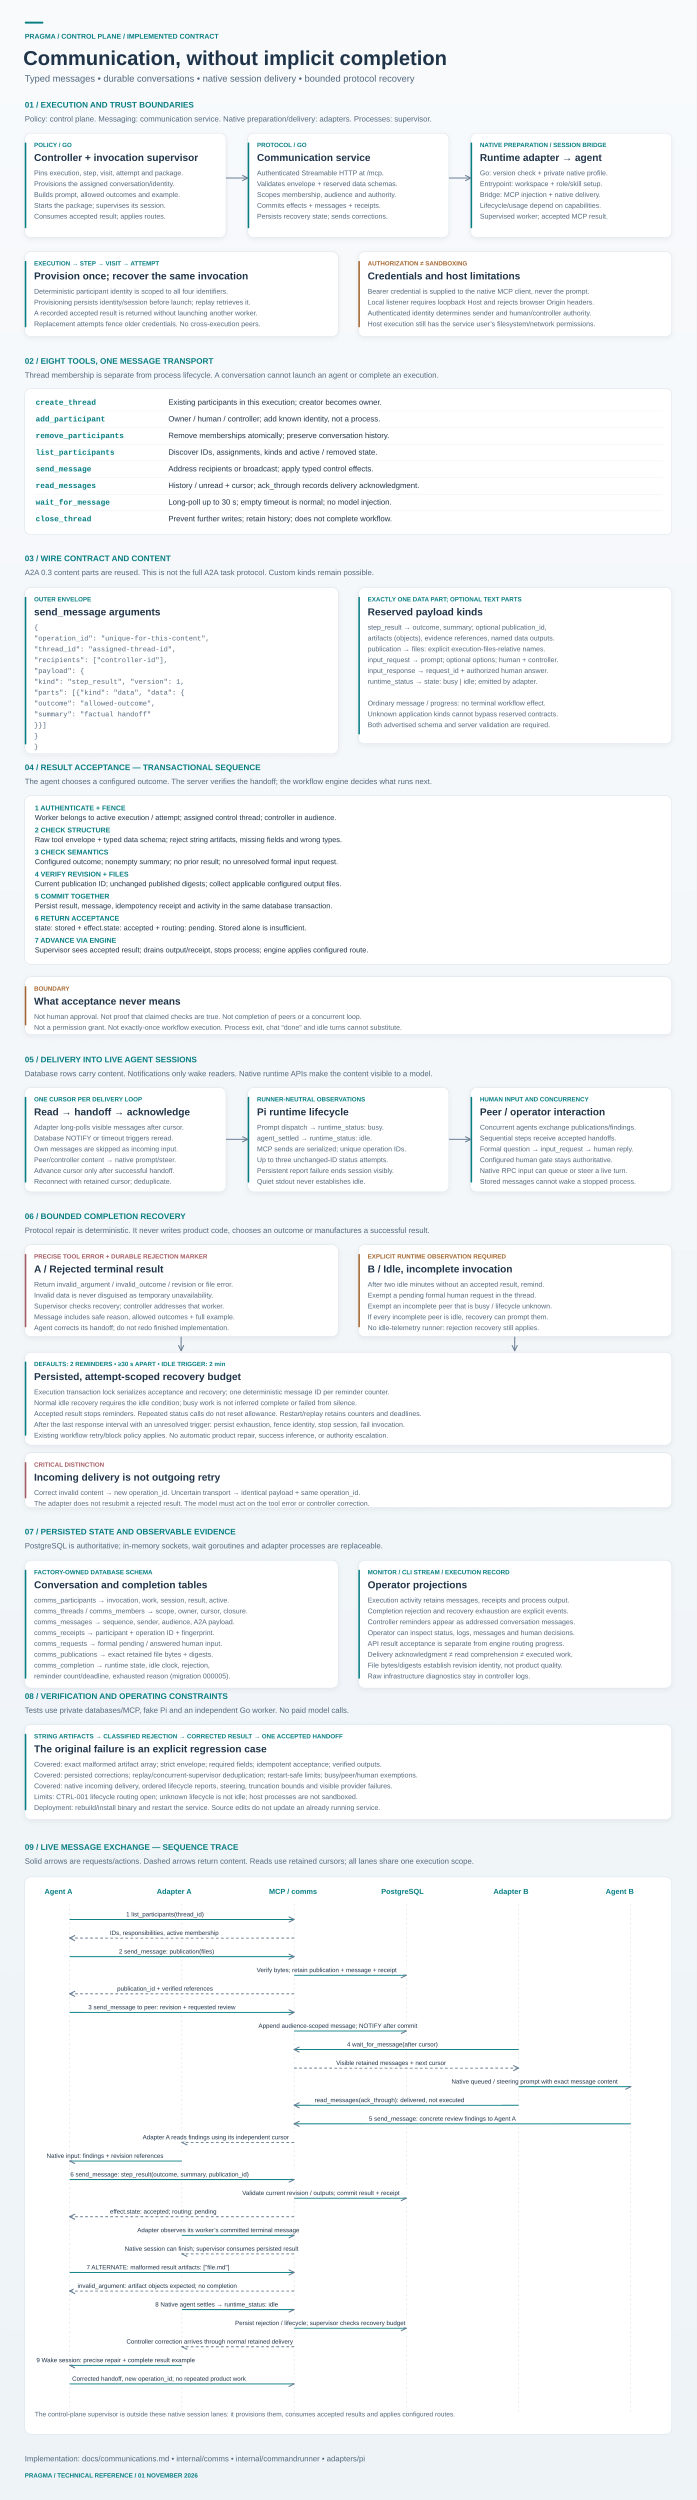
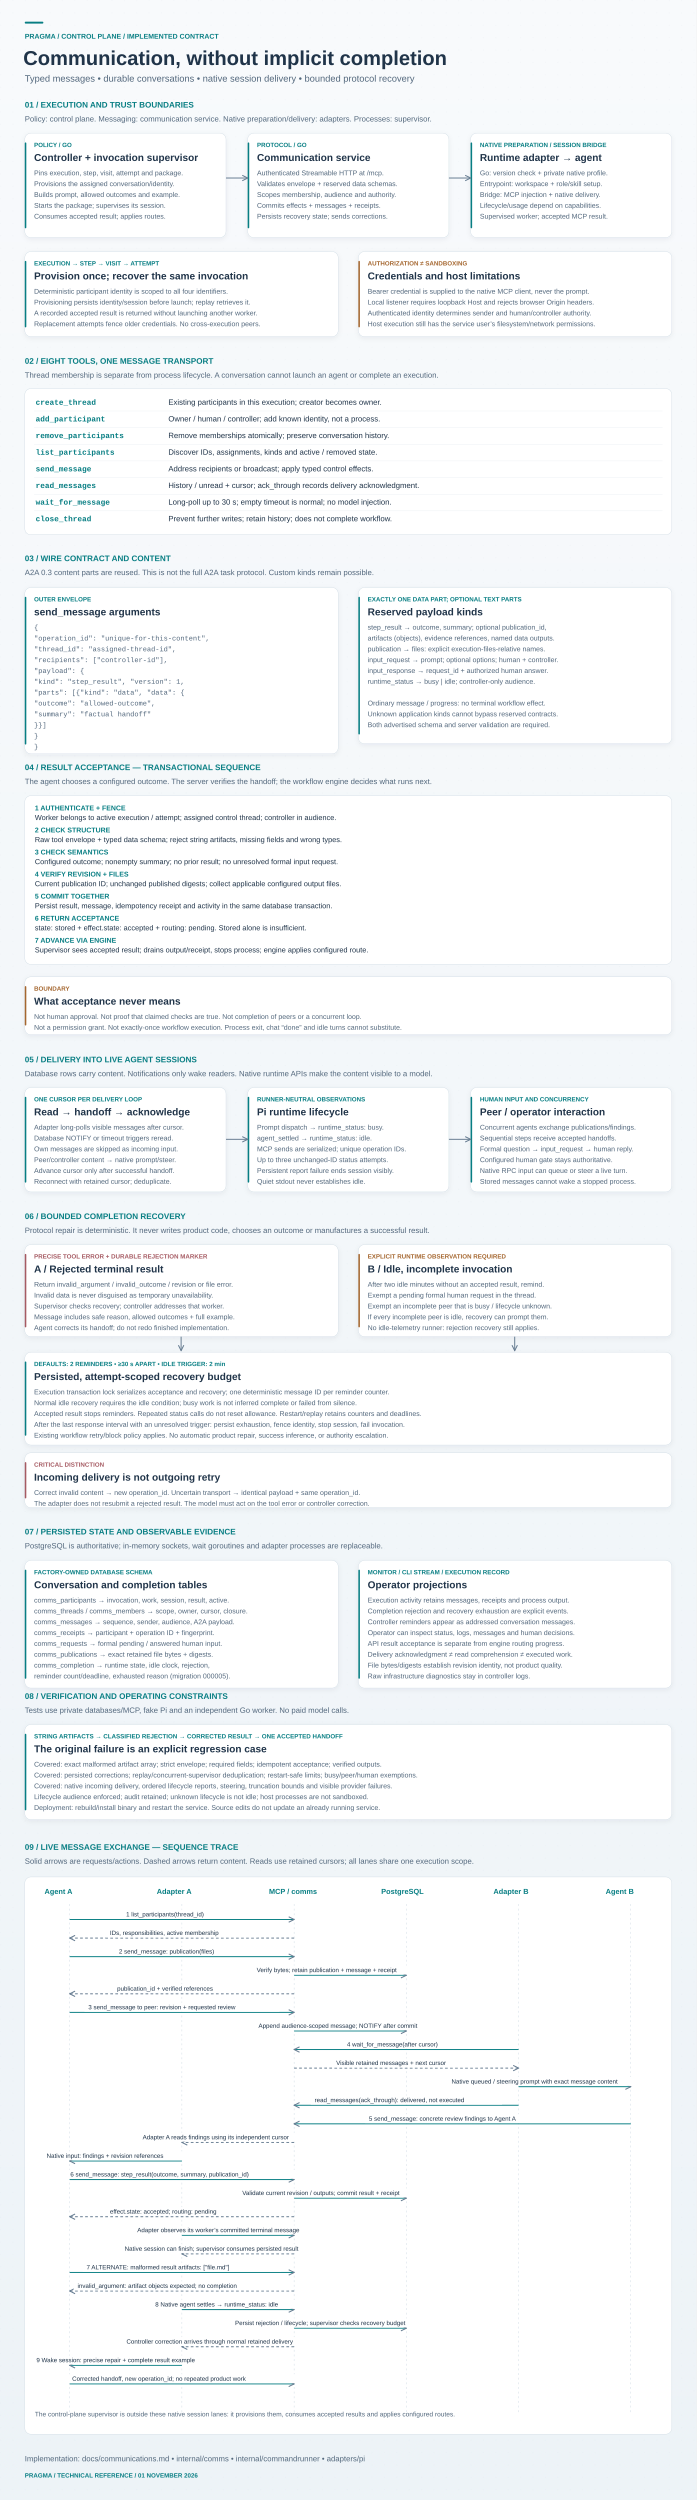
<svg xmlns="http://www.w3.org/2000/svg" width="1800" height="6460" viewBox="0 0 1800 6460" role="img" aria-labelledby="title description">
  <defs>
    <pattern id="grid" width="32" height="32" patternUnits="userSpaceOnUse">
      <circle cx="1" cy="1" r=".7" fill="#cedae3" opacity=".5" />
    </pattern>
    <linearGradient id="paper" x2="0" y2="1">
      <stop stop-color="#f8fafc" />
      <stop offset="1" stop-color="#edf3f7" />
    </linearGradient>
    <filter id="shadow" x="-10%" y="-10%" width="120%" height="130%">
      <feDropShadow dx="0" dy="4" stdDeviation="7" flood-color="#193047" flood-opacity=".06" />
    </filter>
    <marker id="arrow" viewBox="0 0 10 10" refX="9" refY="5" markerWidth="7" markerHeight="7" orient="auto">
      <path d="M1 1 L9 5 L1 9" fill="none" stroke="#657b90" stroke-width="1.5" />
    </marker>
  </defs>
  <style>text{font-family:-apple-system,BlinkMacSystemFont,'Helvetica Neue',Arial,sans-serif}.mono{font-family:'SFMono-Regular',Consolas,'Liberation Mono',monospace}</style>
  <rect width="1800" height="6460" fill="url(#paper)" />
  <rect width="1800" height="6460" fill="url(#grid)" />
  <rect x="64" y="56" width="48" height="5" rx="2" fill="#087e83" />
  <text x="64" y="100" font-size="18" fill="#087e83" font-weight="600">PRAGMA / CONTROL PLANE / IMPLEMENTED CONTRACT</text>
  <text x="60" y="168" font-size="52" fill="#203449" font-weight="600">Communication, without implicit completion</text>
  <text x="64" y="211" font-size="24" fill="#52677c" font-weight="400">Typed messages • durable conversations • native session delivery • bounded protocol recovery</text>
  <text x="64" y="278" font-size="21" fill="#087e83" font-weight="600">01 / EXECUTION AND TRUST BOUNDARIES</text>
  <text x="64" y="314" font-size="20" fill="#52677c" font-weight="400">Policy: control plane. Messaging: communication service. Native preparation/delivery: adapters. Processes: supervisor.</text>
  <rect x="64" y="344" width="520" height="270" rx="16" fill="#fff" stroke="#cedae3" filter="url(#shadow)" />
  <rect x="64" y="368" width="4" height="222" rx="2" fill="#087e83" />
  <text x="88" y="380" font-size="16" fill="#087e83" font-weight="600">POLICY / GO</text>
  <text x="88" y="416" font-size="26" fill="#203449" font-weight="600">Controller + invocation supervisor</text>
  <text x="88" y="453" font-size="18" fill="#52677c" font-weight="400">Pins execution, step, visit, attempt and package.</text>
  <text x="88" y="481" font-size="18" fill="#52677c" font-weight="400">Provisions the assigned conversation/identity.</text>
  <text x="88" y="509" font-size="18" fill="#52677c" font-weight="400">Builds prompt, allowed outcomes and example.</text>
  <text x="88" y="537" font-size="18" fill="#52677c" font-weight="400">Starts the package; supervises its session.</text>
  <text x="88" y="565" font-size="18" fill="#52677c" font-weight="400">Consumes accepted result; applies routes.</text>
  <rect x="640" y="344" width="520" height="270" rx="16" fill="#fff" stroke="#cedae3" filter="url(#shadow)" />
  <rect x="640" y="368" width="4" height="222" rx="2" fill="#087e83" />
  <text x="664" y="380" font-size="16" fill="#087e83" font-weight="600">PROTOCOL / GO</text>
  <text x="664" y="416" font-size="26" fill="#203449" font-weight="600">Communication service</text>
  <text x="664" y="453" font-size="18" fill="#52677c" font-weight="400">Authenticated Streamable HTTP at /mcp.</text>
  <text x="664" y="481" font-size="18" fill="#52677c" font-weight="400">Validates envelope + reserved data schemas.</text>
  <text x="664" y="509" font-size="18" fill="#52677c" font-weight="400">Scopes membership, audience and authority.</text>
  <text x="664" y="537" font-size="18" fill="#52677c" font-weight="400">Commits effects + messages + receipts.</text>
  <text x="664" y="565" font-size="18" fill="#52677c" font-weight="400">Persists recovery state; sends corrections.</text>
  <rect x="1216" y="344" width="520" height="270" rx="16" fill="#fff" stroke="#cedae3" filter="url(#shadow)" />
  <rect x="1216" y="368" width="4" height="222" rx="2" fill="#087e83" />
  <text x="1240" y="380" font-size="16" fill="#087e83" font-weight="600">NATIVE PREPARATION / SESSION BRIDGE</text>
  <text x="1240" y="416" font-size="26" fill="#203449" font-weight="600">Runtime adapter → agent</text>
  <text x="1240" y="453" font-size="18" fill="#52677c" font-weight="400">Go: version check + private native profile.</text>
  <text x="1240" y="481" font-size="18" fill="#52677c" font-weight="400">Entrypoint: workspace + role/skill setup.</text>
  <text x="1240" y="509" font-size="18" fill="#52677c" font-weight="400">Bridge: MCP injection + native delivery.</text>
  <text x="1240" y="537" font-size="18" fill="#52677c" font-weight="400">Lifecycle/usage depend on capabilities.</text>
  <text x="1240" y="565" font-size="18" fill="#52677c" font-weight="400">Supervised worker; accepted MCP result.</text>
  <path d="M584,460 L640,460" fill="none" stroke="#657b90" stroke-width="2.5" marker-end="url(#arrow)" />
  <path d="M1160,460 L1216,460" fill="none" stroke="#657b90" stroke-width="2.5" marker-end="url(#arrow)" />
  <rect x="64" y="650" width="810" height="220" rx="16" fill="#fff" stroke="#cedae3" filter="url(#shadow)" />
  <rect x="64" y="674" width="4" height="172" rx="2" fill="#087e83" />
  <text x="88" y="686" font-size="16" fill="#087e83" font-weight="600">EXECUTION → STEP → VISIT → ATTEMPT</text>
  <text x="88" y="722" font-size="26" fill="#203449" font-weight="600">Provision once; recover the same invocation</text>
  <text x="88" y="759" font-size="18" fill="#52677c" font-weight="400">Deterministic participant identity is scoped to all four identifiers.</text>
  <text x="88" y="787" font-size="18" fill="#52677c" font-weight="400">Provisioning persists identity/session before launch; replay retrieves it.</text>
  <text x="88" y="815" font-size="18" fill="#52677c" font-weight="400">A recorded accepted result is returned without launching another worker.</text>
  <text x="88" y="843" font-size="18" fill="#52677c" font-weight="400">Replacement attempts fence older credentials. No cross-execution peers.</text>
  <rect x="926" y="650" width="810" height="220" rx="16" fill="#fff" stroke="#cedae3" filter="url(#shadow)" />
  <rect x="926" y="674" width="4" height="172" rx="2" fill="#a56730" />
  <text x="950" y="686" font-size="16" fill="#a56730" font-weight="600">AUTHORIZATION ≠ SANDBOXING</text>
  <text x="950" y="722" font-size="26" fill="#203449" font-weight="600">Credentials and host limitations</text>
  <text x="950" y="759" font-size="18" fill="#52677c" font-weight="400">Bearer credential is supplied to the native MCP client, never the prompt.</text>
  <text x="950" y="787" font-size="18" fill="#52677c" font-weight="400">Local listener requires loopback Host and rejects browser Origin headers.</text>
  <text x="950" y="815" font-size="18" fill="#52677c" font-weight="400">Authenticated identity determines sender and human/controller authority.</text>
  <text x="950" y="843" font-size="18" fill="#52677c" font-weight="400">Host execution still has the service user’s filesystem/network permissions.</text>
  <text x="64" y="940" font-size="21" fill="#087e83" font-weight="600">02 / EIGHT TOOLS, ONE MESSAGE TRANSPORT</text>
  <text x="64" y="976" font-size="20" fill="#52677c" font-weight="400">Thread membership is separate from process lifecycle. A conversation cannot launch an agent or complete an execution.</text>
  <rect x="64" y="1004" width="1672" height="378" rx="16" fill="#fff" stroke="#cedae3" />
  <text x="92" y="1046" font-size="20" fill="#087e83" font-weight="600" class="mono">create_thread</text>
  <text x="435" y="1046" font-size="20" fill="#203449" font-weight="400">Existing participants in this execution; creator becomes owner.</text>
  <path d="M88 1062 H1712" stroke="#e9eef2" />
  <text x="92" y="1089" font-size="20" fill="#087e83" font-weight="600" class="mono">add_participant</text>
  <text x="435" y="1089" font-size="20" fill="#203449" font-weight="400">Owner / human / controller; add known identity, not a process.</text>
  <path d="M88 1105 H1712" stroke="#e9eef2" />
  <text x="92" y="1132" font-size="20" fill="#087e83" font-weight="600" class="mono">remove_participants</text>
  <text x="435" y="1132" font-size="20" fill="#203449" font-weight="400">Remove memberships atomically; preserve conversation history.</text>
  <path d="M88 1148 H1712" stroke="#e9eef2" />
  <text x="92" y="1175" font-size="20" fill="#087e83" font-weight="600" class="mono">list_participants</text>
  <text x="435" y="1175" font-size="20" fill="#203449" font-weight="400">Discover IDs, assignments, kinds and active / removed state.</text>
  <path d="M88 1191 H1712" stroke="#e9eef2" />
  <text x="92" y="1218" font-size="20" fill="#087e83" font-weight="600" class="mono">send_message</text>
  <text x="435" y="1218" font-size="20" fill="#203449" font-weight="400">Address recipients or broadcast; apply typed control effects.</text>
  <path d="M88 1234 H1712" stroke="#e9eef2" />
  <text x="92" y="1261" font-size="20" fill="#087e83" font-weight="600" class="mono">read_messages</text>
  <text x="435" y="1261" font-size="20" fill="#203449" font-weight="400">History / unread + cursor; ack_through records delivery acknowledgment.</text>
  <path d="M88 1277 H1712" stroke="#e9eef2" />
  <text x="92" y="1304" font-size="20" fill="#087e83" font-weight="600" class="mono">wait_for_message</text>
  <text x="435" y="1304" font-size="20" fill="#203449" font-weight="400">Long-poll up to 30 s; empty timeout is normal; no model injection.</text>
  <path d="M88 1320 H1712" stroke="#e9eef2" />
  <text x="92" y="1347" font-size="20" fill="#087e83" font-weight="600" class="mono">close_thread</text>
  <text x="435" y="1347" font-size="20" fill="#203449" font-weight="400">Prevent further writes; retain history; does not complete workflow.</text>
  <text x="64" y="1450" font-size="21" fill="#087e83" font-weight="600">03 / WIRE CONTRACT AND CONTENT</text>
  <text x="64" y="1486" font-size="20" fill="#52677c" font-weight="400">A2A 0.3 content parts are reused. This is not the full A2A task protocol. Custom kinds remain possible.</text>
  <rect x="64" y="1518" width="810" height="430" rx="16" fill="#fff" stroke="#cedae3" filter="url(#shadow)" />
  <rect x="64" y="1542" width="4" height="382" rx="2" fill="#087e83" />
  <text x="88" y="1554" font-size="16" fill="#087e83" font-weight="600">OUTER ENVELOPE</text>
  <text x="88" y="1590" font-size="26" fill="#203449" font-weight="600">send_message arguments</text>
  <text x="88" y="1627" font-size="18" fill="#52677c" font-weight="400" class="mono">{</text>
  <text x="88" y="1655" font-size="18" fill="#52677c" font-weight="400" class="mono">  "operation_id": "unique-for-this-content",</text>
  <text x="88" y="1683" font-size="18" fill="#52677c" font-weight="400" class="mono">  "thread_id": "assigned-thread-id",</text>
  <text x="88" y="1711" font-size="18" fill="#52677c" font-weight="400" class="mono">  "recipients": ["controller-id"],</text>
  <text x="88" y="1739" font-size="18" fill="#52677c" font-weight="400" class="mono">  "payload": {</text>
  <text x="88" y="1767" font-size="18" fill="#52677c" font-weight="400" class="mono">    "kind": "step_result", "version": 1,</text>
  <text x="88" y="1795" font-size="18" fill="#52677c" font-weight="400" class="mono">    "parts": [{"kind": "data", "data": {</text>
  <text x="88" y="1823" font-size="18" fill="#52677c" font-weight="400" class="mono">      "outcome": "allowed-outcome",</text>
  <text x="88" y="1851" font-size="18" fill="#52677c" font-weight="400" class="mono">      "summary": "factual handoff"</text>
  <text x="88" y="1879" font-size="18" fill="#52677c" font-weight="400" class="mono">    }}]</text>
  <text x="88" y="1907" font-size="18" fill="#52677c" font-weight="400" class="mono">  }</text>
  <text x="88" y="1935" font-size="18" fill="#52677c" font-weight="400" class="mono">}</text>
  <rect x="926" y="1518" width="810" height="404" rx="16" fill="#fff" stroke="#cedae3" filter="url(#shadow)" />
  <rect x="926" y="1542" width="4" height="356" rx="2" fill="#087e83" />
  <text x="950" y="1554" font-size="16" fill="#087e83" font-weight="600">EXACTLY ONE DATA PART; OPTIONAL TEXT PARTS</text>
  <text x="950" y="1590" font-size="26" fill="#203449" font-weight="600">Reserved payload kinds</text>
  <text x="950" y="1627" font-size="18" fill="#52677c" font-weight="400">step_result → outcome, summary; optional publication_id,</text>
  <text x="950" y="1655" font-size="18" fill="#52677c" font-weight="400">  artifacts (objects), evidence references, named data outputs.</text>
  <text x="950" y="1683" font-size="18" fill="#52677c" font-weight="400">publication → files: explicit execution-files-relative names.</text>
  <text x="950" y="1711" font-size="18" fill="#52677c" font-weight="400">input_request → prompt; optional options; human + controller.</text>
  <text x="950" y="1739" font-size="18" fill="#52677c" font-weight="400">input_response → request_id + authorized human answer.</text>
-   <text x="950" y="1767" font-size="18" fill="#52677c" font-weight="400">runtime_status → state: busy | idle; emitted by adapter.</text>
+   <text x="950" y="1767" font-size="18" fill="#52677c" font-weight="400">runtime_status → busy | idle; controller-only audience.</text>
  <text x="950" y="1795" font-size="18" fill="#52677c" font-weight="400" />
  <text x="950" y="1823" font-size="18" fill="#52677c" font-weight="400">Ordinary message / progress: no terminal workflow effect.</text>
  <text x="950" y="1851" font-size="18" fill="#52677c" font-weight="400">Unknown application kinds cannot bypass reserved contracts.</text>
  <text x="950" y="1879" font-size="18" fill="#52677c" font-weight="400">Both advertised schema and server validation are required.</text>
  <text x="64" y="1990" font-size="21" fill="#087e83" font-weight="600">04 / RESULT ACCEPTANCE — TRANSACTIONAL SEQUENCE</text>
  <text x="64" y="2026" font-size="20" fill="#52677c" font-weight="400">The agent chooses a configured outcome. The server verifies the handoff; the workflow engine decides what runs next.</text>
  <rect x="64" y="2056" width="1672" height="436" rx="16" fill="#fff" stroke="#cedae3" />
  <text x="90" y="2094" font-size="18" fill="#087e83" font-weight="600">1  AUTHENTICATE + FENCE</text>
  <text x="90" y="2119" font-size="19" fill="#203449" font-weight="400">Worker belongs to active execution / attempt; assigned control thread; controller in audience.</text>
  <text x="90" y="2151" font-size="18" fill="#087e83" font-weight="600">2  CHECK STRUCTURE</text>
  <text x="90" y="2176" font-size="19" fill="#203449" font-weight="400">Raw tool envelope + typed data schema; reject string artifacts, missing fields and wrong types.</text>
  <text x="90" y="2208" font-size="18" fill="#087e83" font-weight="600">3  CHECK SEMANTICS</text>
  <text x="90" y="2233" font-size="19" fill="#203449" font-weight="400">Configured outcome; nonempty summary; no prior result; no unresolved formal input request.</text>
  <text x="90" y="2265" font-size="18" fill="#087e83" font-weight="600">4  VERIFY REVISION + FILES</text>
  <text x="90" y="2290" font-size="19" fill="#203449" font-weight="400">Current publication ID; unchanged published digests; collect applicable configured output files.</text>
  <text x="90" y="2322" font-size="18" fill="#087e83" font-weight="600">5  COMMIT TOGETHER</text>
  <text x="90" y="2347" font-size="19" fill="#203449" font-weight="400">Persist result, message, idempotency receipt and activity in the same database transaction.</text>
  <text x="90" y="2379" font-size="18" fill="#087e83" font-weight="600">6  RETURN ACCEPTANCE</text>
  <text x="90" y="2404" font-size="19" fill="#203449" font-weight="400">state: stored + effect.state: accepted + routing: pending. Stored alone is insufficient.</text>
  <text x="90" y="2436" font-size="18" fill="#087e83" font-weight="600">7  ADVANCE VIA ENGINE</text>
  <text x="90" y="2461" font-size="19" fill="#203449" font-weight="400">Supervisor sees accepted result; drains output/receipt, stops process; engine applies configured route.</text>
  <rect x="64" y="2524" width="1672" height="150" rx="16" fill="#fff" stroke="#cedae3" filter="url(#shadow)" />
  <rect x="64" y="2548" width="4" height="102" rx="2" fill="#a56730" />
  <text x="88" y="2560" font-size="16" fill="#a56730" font-weight="600">BOUNDARY</text>
  <text x="88" y="2596" font-size="26" fill="#203449" font-weight="600">What acceptance never means</text>
  <text x="88" y="2633" font-size="18" fill="#52677c" font-weight="400">Not human approval. Not proof that claimed checks are true. Not completion of peers or a concurrent loop.</text>
  <text x="88" y="2661" font-size="18" fill="#52677c" font-weight="400">Not a permission grant. Not exactly-once workflow execution. Process exit, chat “done” and idle turns cannot substitute.</text>
  <text x="64" y="2745" font-size="21" fill="#087e83" font-weight="600">05 / DELIVERY INTO LIVE AGENT SESSIONS</text>
  <text x="64" y="2781" font-size="20" fill="#52677c" font-weight="400">Database rows carry content. Notifications only wake readers. Native runtime APIs make the content visible to a model.</text>
  <rect x="64" y="2810" width="520" height="270" rx="16" fill="#fff" stroke="#cedae3" filter="url(#shadow)" />
  <rect x="64" y="2834" width="4" height="222" rx="2" fill="#087e83" />
  <text x="88" y="2846" font-size="16" fill="#087e83" font-weight="600">ONE CURSOR PER DELIVERY LOOP</text>
  <text x="88" y="2882" font-size="26" fill="#203449" font-weight="600">Read → handoff → acknowledge</text>
  <text x="88" y="2919" font-size="18" fill="#52677c" font-weight="400">Adapter long-polls visible messages after cursor.</text>
  <text x="88" y="2947" font-size="18" fill="#52677c" font-weight="400">Database NOTIFY or timeout triggers reread.</text>
  <text x="88" y="2975" font-size="18" fill="#52677c" font-weight="400">Own messages are skipped as incoming input.</text>
  <text x="88" y="3003" font-size="18" fill="#52677c" font-weight="400">Peer/controller content → native prompt/steer.</text>
  <text x="88" y="3031" font-size="18" fill="#52677c" font-weight="400">Advance cursor only after successful handoff.</text>
  <text x="88" y="3059" font-size="18" fill="#52677c" font-weight="400">Reconnect with retained cursor; deduplicate.</text>
  <rect x="640" y="2810" width="520" height="270" rx="16" fill="#fff" stroke="#cedae3" filter="url(#shadow)" />
  <rect x="640" y="2834" width="4" height="222" rx="2" fill="#087e83" />
  <text x="664" y="2846" font-size="16" fill="#087e83" font-weight="600">RUNNER-NEUTRAL OBSERVATIONS</text>
  <text x="664" y="2882" font-size="26" fill="#203449" font-weight="600">Pi runtime lifecycle</text>
  <text x="664" y="2919" font-size="18" fill="#52677c" font-weight="400">Prompt dispatch → runtime_status: busy.</text>
  <text x="664" y="2947" font-size="18" fill="#52677c" font-weight="400">agent_settled → runtime_status: idle.</text>
  <text x="664" y="2975" font-size="18" fill="#52677c" font-weight="400">MCP sends are serialized; unique operation IDs.</text>
  <text x="664" y="3003" font-size="18" fill="#52677c" font-weight="400">Up to three unchanged-ID status attempts.</text>
  <text x="664" y="3031" font-size="18" fill="#52677c" font-weight="400">Persistent report failure ends session visibly.</text>
  <text x="664" y="3059" font-size="18" fill="#52677c" font-weight="400">Quiet stdout never establishes idle.</text>
  <rect x="1216" y="2810" width="520" height="270" rx="16" fill="#fff" stroke="#cedae3" filter="url(#shadow)" />
  <rect x="1216" y="2834" width="4" height="222" rx="2" fill="#087e83" />
  <text x="1240" y="2846" font-size="16" fill="#087e83" font-weight="600">HUMAN INPUT AND CONCURRENCY</text>
  <text x="1240" y="2882" font-size="26" fill="#203449" font-weight="600">Peer / operator interaction</text>
  <text x="1240" y="2919" font-size="18" fill="#52677c" font-weight="400">Concurrent agents exchange publications/findings.</text>
  <text x="1240" y="2947" font-size="18" fill="#52677c" font-weight="400">Sequential steps receive accepted handoffs.</text>
  <text x="1240" y="2975" font-size="18" fill="#52677c" font-weight="400">Formal question → input_request → human reply.</text>
  <text x="1240" y="3003" font-size="18" fill="#52677c" font-weight="400">Configured human gate stays authoritative.</text>
  <text x="1240" y="3031" font-size="18" fill="#52677c" font-weight="400">Native RPC input can queue or steer a live turn.</text>
  <text x="1240" y="3059" font-size="18" fill="#52677c" font-weight="400">Stored messages cannot wake a stopped process.</text>
  <path d="M584,2944 L640,2944" fill="none" stroke="#657b90" stroke-width="2.5" marker-end="url(#arrow)" />
  <path d="M1160,2944 L1216,2944" fill="none" stroke="#657b90" stroke-width="2.5" marker-end="url(#arrow)" />
  <text x="64" y="3150" font-size="21" fill="#087e83" font-weight="600">06 / BOUNDED COMPLETION RECOVERY</text>
  <text x="64" y="3186" font-size="20" fill="#52677c" font-weight="400">Protocol repair is deterministic. It never writes product code, chooses an outcome or manufactures a successful result.</text>
  <rect x="64" y="3216" width="810" height="238" rx="16" fill="#fff" stroke="#cedae3" filter="url(#shadow)" />
  <rect x="64" y="3240" width="4" height="190" rx="2" fill="#a65b63" />
  <text x="88" y="3252" font-size="16" fill="#a65b63" font-weight="600">PRECISE TOOL ERROR + DURABLE REJECTION MARKER</text>
  <text x="88" y="3288" font-size="26" fill="#203449" font-weight="600">A / Rejected terminal result</text>
  <text x="88" y="3325" font-size="18" fill="#52677c" font-weight="400">Return invalid_argument / invalid_outcome / revision or file error.</text>
  <text x="88" y="3353" font-size="18" fill="#52677c" font-weight="400">Invalid data is never disguised as temporary unavailability.</text>
  <text x="88" y="3381" font-size="18" fill="#52677c" font-weight="400">Supervisor checks recovery; controller addresses that worker.</text>
  <text x="88" y="3409" font-size="18" fill="#52677c" font-weight="400">Message includes safe reason, allowed outcomes + full example.</text>
  <text x="88" y="3437" font-size="18" fill="#52677c" font-weight="400">Agent corrects its handoff; do not redo finished implementation.</text>
  <rect x="926" y="3216" width="810" height="238" rx="16" fill="#fff" stroke="#cedae3" filter="url(#shadow)" />
  <rect x="926" y="3240" width="4" height="190" rx="2" fill="#a56730" />
  <text x="950" y="3252" font-size="16" fill="#a56730" font-weight="600">EXPLICIT RUNTIME OBSERVATION REQUIRED</text>
  <text x="950" y="3288" font-size="26" fill="#203449" font-weight="600">B / Idle, incomplete invocation</text>
  <text x="950" y="3325" font-size="18" fill="#52677c" font-weight="400">After two idle minutes without an accepted result, remind.</text>
  <text x="950" y="3353" font-size="18" fill="#52677c" font-weight="400">Exempt a pending formal human request in the thread.</text>
  <text x="950" y="3381" font-size="18" fill="#52677c" font-weight="400">Exempt an incomplete peer that is busy / lifecycle unknown.</text>
  <text x="950" y="3409" font-size="18" fill="#52677c" font-weight="400">If every incomplete peer is idle, recovery can prompt them.</text>
  <text x="950" y="3437" font-size="18" fill="#52677c" font-weight="400">No idle-telemetry runner: rejection recovery still applies.</text>
  <path d="M468,3454 L468,3490" fill="none" stroke="#657b90" stroke-width="2.5" marker-end="url(#arrow)" />
  <path d="M1330,3454 L1330,3490" fill="none" stroke="#657b90" stroke-width="2.5" marker-end="url(#arrow)" />
  <rect x="64" y="3494" width="1672" height="240" rx="16" fill="#fff" stroke="#cedae3" filter="url(#shadow)" />
  <rect x="64" y="3518" width="4" height="192" rx="2" fill="#087e83" />
  <text x="88" y="3530" font-size="16" fill="#087e83" font-weight="600">DEFAULTS: 2 REMINDERS • ≥30 s APART • IDLE TRIGGER: 2 min</text>
  <text x="88" y="3566" font-size="26" fill="#203449" font-weight="600">Persisted, attempt-scoped recovery budget</text>
  <text x="88" y="3603" font-size="18" fill="#52677c" font-weight="400">Execution transaction lock serializes acceptance and recovery; one deterministic message ID per reminder counter.</text>
  <text x="88" y="3631" font-size="18" fill="#52677c" font-weight="400">Normal idle recovery requires the idle condition; busy work is not inferred complete or failed from silence.</text>
  <text x="88" y="3659" font-size="18" fill="#52677c" font-weight="400">Accepted result stops reminders. Repeated status calls do not reset allowance. Restart/replay retains counters and deadlines.</text>
  <text x="88" y="3687" font-size="18" fill="#52677c" font-weight="400">After the last response interval with an unresolved trigger: persist exhaustion, fence identity, stop session, fail invocation.</text>
  <text x="88" y="3715" font-size="18" fill="#52677c" font-weight="400">Existing workflow retry/block policy applies. No automatic product repair, success inference, or authority escalation.</text>
  <rect x="64" y="3754" width="1672" height="142" rx="16" fill="#fff" stroke="#cedae3" filter="url(#shadow)" />
  <rect x="64" y="3778" width="4" height="94" rx="2" fill="#a65b63" />
  <text x="88" y="3790" font-size="16" fill="#a65b63" font-weight="600">CRITICAL DISTINCTION</text>
  <text x="88" y="3826" font-size="26" fill="#203449" font-weight="600">Incoming delivery is not outgoing retry</text>
  <text x="88" y="3863" font-size="18" fill="#52677c" font-weight="400">Correct invalid content → new operation_id. Uncertain transport → identical payload + same operation_id.</text>
  <text x="88" y="3891" font-size="18" fill="#52677c" font-weight="400">The adapter does not resubmit a rejected result. The model must act on the tool error or controller correction.</text>
  <text x="64" y="3965" font-size="21" fill="#087e83" font-weight="600">07 / PERSISTED STATE AND OBSERVABLE EVIDENCE</text>
  <text x="64" y="4001" font-size="20" fill="#52677c" font-weight="400">PostgreSQL is authoritative; in-memory sockets, wait goroutines and adapter processes are replaceable.</text>
  <rect x="64" y="4032" width="810" height="330" rx="16" fill="#fff" stroke="#cedae3" filter="url(#shadow)" />
  <rect x="64" y="4056" width="4" height="282" rx="2" fill="#087e83" />
  <text x="88" y="4068" font-size="16" fill="#087e83" font-weight="600">FACTORY-OWNED DATABASE SCHEMA</text>
  <text x="88" y="4104" font-size="26" fill="#203449" font-weight="600">Conversation and completion tables</text>
  <text x="88" y="4141" font-size="18" fill="#52677c" font-weight="400">comms_participants → invocation, work, session, result, active.</text>
  <text x="88" y="4169" font-size="18" fill="#52677c" font-weight="400">comms_threads / comms_members → scope, owner, cursor, closure.</text>
  <text x="88" y="4197" font-size="18" fill="#52677c" font-weight="400">comms_messages → sequence, sender, audience, A2A payload.</text>
  <text x="88" y="4225" font-size="18" fill="#52677c" font-weight="400">comms_receipts → participant + operation ID + fingerprint.</text>
  <text x="88" y="4253" font-size="18" fill="#52677c" font-weight="400">comms_requests → formal pending / answered human input.</text>
  <text x="88" y="4281" font-size="18" fill="#52677c" font-weight="400">comms_publications → exact retained file bytes + digests.</text>
  <text x="88" y="4309" font-size="18" fill="#52677c" font-weight="400">comms_completion → runtime state, idle clock, rejection,</text>
  <text x="88" y="4337" font-size="18" fill="#52677c" font-weight="400">  reminder count/deadline, exhausted reason (migration 000005).</text>
  <rect x="926" y="4032" width="810" height="330" rx="16" fill="#fff" stroke="#cedae3" filter="url(#shadow)" />
  <rect x="926" y="4056" width="4" height="282" rx="2" fill="#087e83" />
  <text x="950" y="4068" font-size="16" fill="#087e83" font-weight="600">MONITOR / CLI STREAM / EXECUTION RECORD</text>
  <text x="950" y="4104" font-size="26" fill="#203449" font-weight="600">Operator projections</text>
  <text x="950" y="4141" font-size="18" fill="#52677c" font-weight="400">Execution activity retains messages, receipts and process output.</text>
  <text x="950" y="4169" font-size="18" fill="#52677c" font-weight="400">Completion rejection and recovery exhaustion are explicit events.</text>
  <text x="950" y="4197" font-size="18" fill="#52677c" font-weight="400">Controller reminders appear as addressed conversation messages.</text>
  <text x="950" y="4225" font-size="18" fill="#52677c" font-weight="400">Operator can inspect status, logs, messages and human decisions.</text>
  <text x="950" y="4253" font-size="18" fill="#52677c" font-weight="400">API result acceptance is separate from engine routing progress.</text>
  <text x="950" y="4281" font-size="18" fill="#52677c" font-weight="400">Delivery acknowledgment ≠ read comprehension ≠ executed work.</text>
  <text x="950" y="4309" font-size="18" fill="#52677c" font-weight="400">File bytes/digests establish revision identity, not product quality.</text>
  <text x="950" y="4337" font-size="18" fill="#52677c" font-weight="400">Raw infrastructure diagnostics stay in controller logs.</text>
  <text x="64" y="4390" font-size="21" fill="#087e83" font-weight="600">08 / VERIFICATION AND OPERATING CONSTRAINTS</text>
  <text x="64" y="4426" font-size="20" fill="#52677c" font-weight="400">Tests use private databases/MCP, fake Pi and an independent Go worker. No paid model calls.</text>
  <rect x="64" y="4456" width="1672" height="246" rx="16" fill="#fff" stroke="#cedae3" filter="url(#shadow)" />
  <rect x="64" y="4480" width="4" height="198" rx="2" fill="#087e83" />
  <text x="88" y="4492" font-size="16" fill="#087e83" font-weight="600">STRING ARTIFACTS → CLASSIFIED REJECTION → CORRECTED RESULT → ONE ACCEPTED HANDOFF</text>
  <text x="88" y="4528" font-size="26" fill="#203449" font-weight="600">The original failure is an explicit regression case</text>
  <text x="88" y="4565" font-size="18" fill="#52677c" font-weight="400">Covered: exact malformed artifact array; strict envelope; required fields; idempotent acceptance; verified outputs.</text>
  <text x="88" y="4593" font-size="18" fill="#52677c" font-weight="400">Covered: persisted corrections; replay/concurrent-supervisor deduplication; restart-safe limits; busy/peer/human exemptions.</text>
  <text x="88" y="4621" font-size="18" fill="#52677c" font-weight="400">Covered: native incoming delivery, ordered lifecycle reports, steering, truncation bounds and visible provider failures.</text>
-   <text x="88" y="4649" font-size="18" fill="#52677c" font-weight="400">Limits: CTRL-001 lifecycle routing open; unknown lifecycle is not idle; host processes are not sandboxed.</text>
+   <text x="88" y="4649" font-size="18" fill="#52677c" font-weight="400">Lifecycle audience enforced; audit retained; unknown lifecycle is not idle; host processes are not sandboxed.</text>
  <text x="88" y="4677" font-size="18" fill="#52677c" font-weight="400">Deployment: rebuild/install binary and restart the service. Source edits do not update an already running service.</text>
  <text x="64" y="4780" font-size="21" fill="#087e83" font-weight="600">09 / LIVE MESSAGE EXCHANGE — SEQUENCE TRACE</text>
  <text x="64" y="4816" font-size="20" fill="#52677c" font-weight="400">Solid arrows are requests/actions. Dashed arrows return content. Reads use retained cursors; all lanes share one execution scope.</text>
  <rect x="64" y="4850" width="1672" height="1440" rx="16" fill="#fff" stroke="#cedae3" />
  <text x="115" y="4894" font-size="19" fill="#087e83" font-weight="600">Agent A</text>
  <path d="M180 4920 V6234" stroke="#c4d2dd" stroke-dasharray="5 7" />
  <text x="405" y="4894" font-size="19" fill="#087e83" font-weight="600">Adapter A</text>
  <path d="M470 4920 V6234" stroke="#c4d2dd" stroke-dasharray="5 7" />
  <text x="695" y="4894" font-size="19" fill="#087e83" font-weight="600">MCP / comms</text>
  <path d="M760 4920 V6234" stroke="#c4d2dd" stroke-dasharray="5 7" />
  <text x="985" y="4894" font-size="19" fill="#087e83" font-weight="600">PostgreSQL</text>
  <path d="M1050 4920 V6234" stroke="#c4d2dd" stroke-dasharray="5 7" />
  <text x="1275" y="4894" font-size="19" fill="#087e83" font-weight="600">Adapter B</text>
  <path d="M1340 4920 V6234" stroke="#c4d2dd" stroke-dasharray="5 7" />
  <text x="1565" y="4894" font-size="19" fill="#087e83" font-weight="600">Agent B</text>
  <path d="M1630 4920 V6234" stroke="#c4d2dd" stroke-dasharray="5 7" />
  <path d="M180,4960 L760,4960" fill="none" stroke="#087e83" stroke-width="2.5" marker-end="url(#arrow)" />
  <rect x="315.85" y="4935" width="308.3" height="23" fill="#fff" />
  <text x="325.85" y="4952" font-size="16" fill="#203449" font-weight="400">1  list_participants(thread_id)</text>
  <path d="M760,5008 L180,5008" fill="none" stroke="#657b90" stroke-width="2.5" marker-end="url(#arrow)" stroke-dasharray="7 6" />
  <rect x="274.0" y="4983" width="392.0" height="23" fill="#fff" />
  <text x="284.0" y="5000" font-size="16" fill="#203449" font-weight="400">IDs, responsibilities, active membership</text>
  <path d="M180,5056 L760,5056" fill="none" stroke="#087e83" stroke-width="2.5" marker-end="url(#arrow)" />
  <rect x="297.25" y="5031" width="345.5" height="23" fill="#fff" />
  <text x="307.25" y="5048" font-size="16" fill="#203449" font-weight="400">2  send_message: publication(files)</text>
  <path d="M760,5104 L1050,5104" fill="none" stroke="#087e83" stroke-width="2.5" marker-end="url(#arrow)" />
  <rect x="653.2" y="5079" width="503.6" height="23" fill="#fff" />
  <text x="663.2" y="5096" font-size="16" fill="#203449" font-weight="400">Verify bytes; retain publication + message + receipt</text>
  <path d="M760,5152 L180,5152" fill="none" stroke="#657b90" stroke-width="2.5" marker-end="url(#arrow)" stroke-dasharray="7 6" />
  <rect x="292.6" y="5127" width="354.8" height="23" fill="#fff" />
  <text x="302.6" y="5144" font-size="16" fill="#203449" font-weight="400">publication_id + verified references</text>
  <path d="M180,5200 L760,5200" fill="none" stroke="#087e83" stroke-width="2.5" marker-end="url(#arrow)" />
  <rect x="218.2" y="5175" width="503.6" height="23" fill="#fff" />
  <text x="228.2" y="5192" font-size="16" fill="#203449" font-weight="400">3  send_message to peer: revision + requested review</text>
  <path d="M760,5248 L1050,5248" fill="none" stroke="#087e83" stroke-width="2.5" marker-end="url(#arrow)" />
  <rect x="657.85" y="5223" width="494.3" height="23" fill="#fff" />
  <text x="667.85" y="5240" font-size="16" fill="#203449" font-weight="400">Append audience-scoped message; NOTIFY after commit</text>
  <path d="M1340,5296 L760,5296" fill="none" stroke="#087e83" stroke-width="2.5" marker-end="url(#arrow)" />
  <rect x="886.55" y="5271" width="326.9" height="23" fill="#fff" />
  <text x="896.55" y="5288" font-size="16" fill="#203449" font-weight="400">4  wait_for_message(after cursor)</text>
  <path d="M760,5344 L1340,5344" fill="none" stroke="#657b90" stroke-width="2.5" marker-end="url(#arrow)" stroke-dasharray="7 6" />
  <rect x="858.65" y="5319" width="382.7" height="23" fill="#fff" />
  <text x="868.65" y="5336" font-size="16" fill="#203449" font-weight="400">Visible retained messages + next cursor</text>
  <path d="M1340,5392 L1630,5392" fill="none" stroke="#087e83" stroke-width="2.5" marker-end="url(#arrow)" />
  <rect x="1156.6" y="5367" width="559.4" height="23" fill="#fff" />
  <text x="1166.6" y="5384" font-size="16" fill="#203449" font-weight="400">Native queued / steering prompt with exact message content</text>
  <path d="M1340,5440 L760,5440" fill="none" stroke="#087e83" stroke-width="2.5" marker-end="url(#arrow)" />
  <rect x="802.85" y="5415" width="494.3" height="23" fill="#fff" />
  <text x="812.85" y="5432" font-size="16" fill="#203449" font-weight="400">read_messages(ack_through): delivered, not executed</text>
  <path d="M1630,5488 L760,5488" fill="none" stroke="#087e83" stroke-width="2.5" marker-end="url(#arrow)" />
  <rect x="943.2" y="5463" width="503.6" height="23" fill="#fff" />
  <text x="953.2" y="5480" font-size="16" fill="#203449" font-weight="400">5  send_message: concrete review findings to Agent A</text>
  <path d="M760,5536 L470,5536" fill="none" stroke="#657b90" stroke-width="2.5" marker-end="url(#arrow)" stroke-dasharray="7 6" />
  <rect x="358.55" y="5511" width="512.9" height="23" fill="#fff" />
  <text x="368.55" y="5528" font-size="16" fill="#203449" font-weight="400">Adapter A reads findings using its independent cursor</text>
  <path d="M470,5584 L180,5584" fill="none" stroke="#087e83" stroke-width="2.5" marker-end="url(#arrow)" />
  <rect x="110.4" y="5559" width="429.2" height="23" fill="#fff" />
  <text x="120.4" y="5576" font-size="16" fill="#203449" font-weight="400">Native input: findings + revision references</text>
  <path d="M180,5632 L760,5632" fill="none" stroke="#087e83" stroke-width="2.5" marker-end="url(#arrow)" />
  <rect x="171.7" y="5607" width="596.6" height="23" fill="#fff" />
  <text x="181.7" y="5624" font-size="16" fill="#203449" font-weight="400">6  send_message: step_result(outcome, summary, publication_id)</text>
  <path d="M760,5680 L1050,5680" fill="none" stroke="#087e83" stroke-width="2.5" marker-end="url(#arrow)" />
  <rect x="616.0" y="5655" width="578.0" height="23" fill="#fff" />
  <text x="626.0" y="5672" font-size="16" fill="#203449" font-weight="400">Validate current revision / outputs; commit result + receipt</text>
  <path d="M760,5728 L180,5728" fill="none" stroke="#657b90" stroke-width="2.5" marker-end="url(#arrow)" stroke-dasharray="7 6" />
  <rect x="274.0" y="5703" width="392.0" height="23" fill="#fff" />
  <text x="284.0" y="5720" font-size="16" fill="#203449" font-weight="400">effect.state: accepted; routing: pending</text>
  <path d="M470,5776 L760,5776" fill="none" stroke="#087e83" stroke-width="2.5" marker-end="url(#arrow)" />
  <rect x="344.6" y="5751" width="540.8" height="23" fill="#fff" />
  <text x="354.6" y="5768" font-size="16" fill="#203449" font-weight="400">Adapter observes its worker’s committed terminal message</text>
  <path d="M760,5824 L470,5824" fill="none" stroke="#657b90" stroke-width="2.5" marker-end="url(#arrow)" stroke-dasharray="7 6" />
  <rect x="312.05" y="5799" width="605.9" height="23" fill="#fff" />
  <text x="322.05" y="5816" font-size="16" fill="#203449" font-weight="400">Native session can finish; supervisor consumes persisted result</text>
  <path d="M180,5872 L760,5872" fill="none" stroke="#087e83" stroke-width="2.5" marker-end="url(#arrow)" />
  <rect x="213.55" y="5847" width="512.9" height="23" fill="#fff" />
  <text x="223.55" y="5864" font-size="16" fill="#203449" font-weight="400">7  ALTERNATE: malformed result artifacts: ["file.md"]</text>
  <path d="M760,5920 L180,5920" fill="none" stroke="#657b90" stroke-width="2.5" marker-end="url(#arrow)" stroke-dasharray="7 6" />
  <rect x="190.3" y="5895" width="559.4" height="23" fill="#fff" />
  <text x="200.3" y="5912" font-size="16" fill="#203449" font-weight="400">invalid_argument: artifact objects expected; no completion</text>
  <path d="M470,5968 L760,5968" fill="none" stroke="#087e83" stroke-width="2.5" marker-end="url(#arrow)" />
  <rect x="391.1" y="5943" width="447.8" height="23" fill="#fff" />
  <text x="401.1" y="5960" font-size="16" fill="#203449" font-weight="400">8  Native agent settles → runtime_status: idle</text>
  <path d="M760,6016 L1050,6016" fill="none" stroke="#087e83" stroke-width="2.5" marker-end="url(#arrow)" />
  <rect x="597.4" y="5991" width="615.2" height="23" fill="#fff" />
  <text x="607.4" y="6008" font-size="16" fill="#203449" font-weight="400">Persist rejection / lifecycle; supervisor checks recovery budget</text>
  <path d="M760,6064 L470,6064" fill="none" stroke="#657b90" stroke-width="2.5" marker-end="url(#arrow)" stroke-dasharray="7 6" />
  <rect x="316.7" y="6039" width="596.6" height="23" fill="#fff" />
  <text x="326.7" y="6056" font-size="16" fill="#203449" font-weight="400">Controller correction arrives through normal retained delivery</text>
  <path d="M470,6112 L180,6112" fill="none" stroke="#087e83" stroke-width="2.5" marker-end="url(#arrow)" />
  <rect x="84.0" y="6087" width="550.1" height="23" fill="#fff" />
  <text x="94.0" y="6104" font-size="16" fill="#203449" font-weight="400">9  Wake session: precise repair + complete result example</text>
  <path d="M180,6160 L760,6160" fill="none" stroke="#087e83" stroke-width="2.5" marker-end="url(#arrow)" />
  <rect x="176.35" y="6135" width="587.3" height="23" fill="#fff" />
  <text x="186.35" y="6152" font-size="16" fill="#203449" font-weight="400">Corrected handoff, new operation_id; no repeated product work</text>
  <text x="90" y="6244" font-size="17" fill="#52677c" font-weight="400">The control-plane supervisor is outside these native session lanes: it provisions them, consumes accepted results and applies configured routes.</text>
  <text x="64" y="6360" font-size="20" fill="#52677c" font-weight="400">Implementation: docs/communications.md • internal/comms • internal/commandrunner • adapters/pi</text>
  <text x="64" y="6402" font-size="16" fill="#087e83" font-weight="600">PRAGMA / TECHNICAL REFERENCE / 01 NOVEMBER 2026</text>
</svg>
